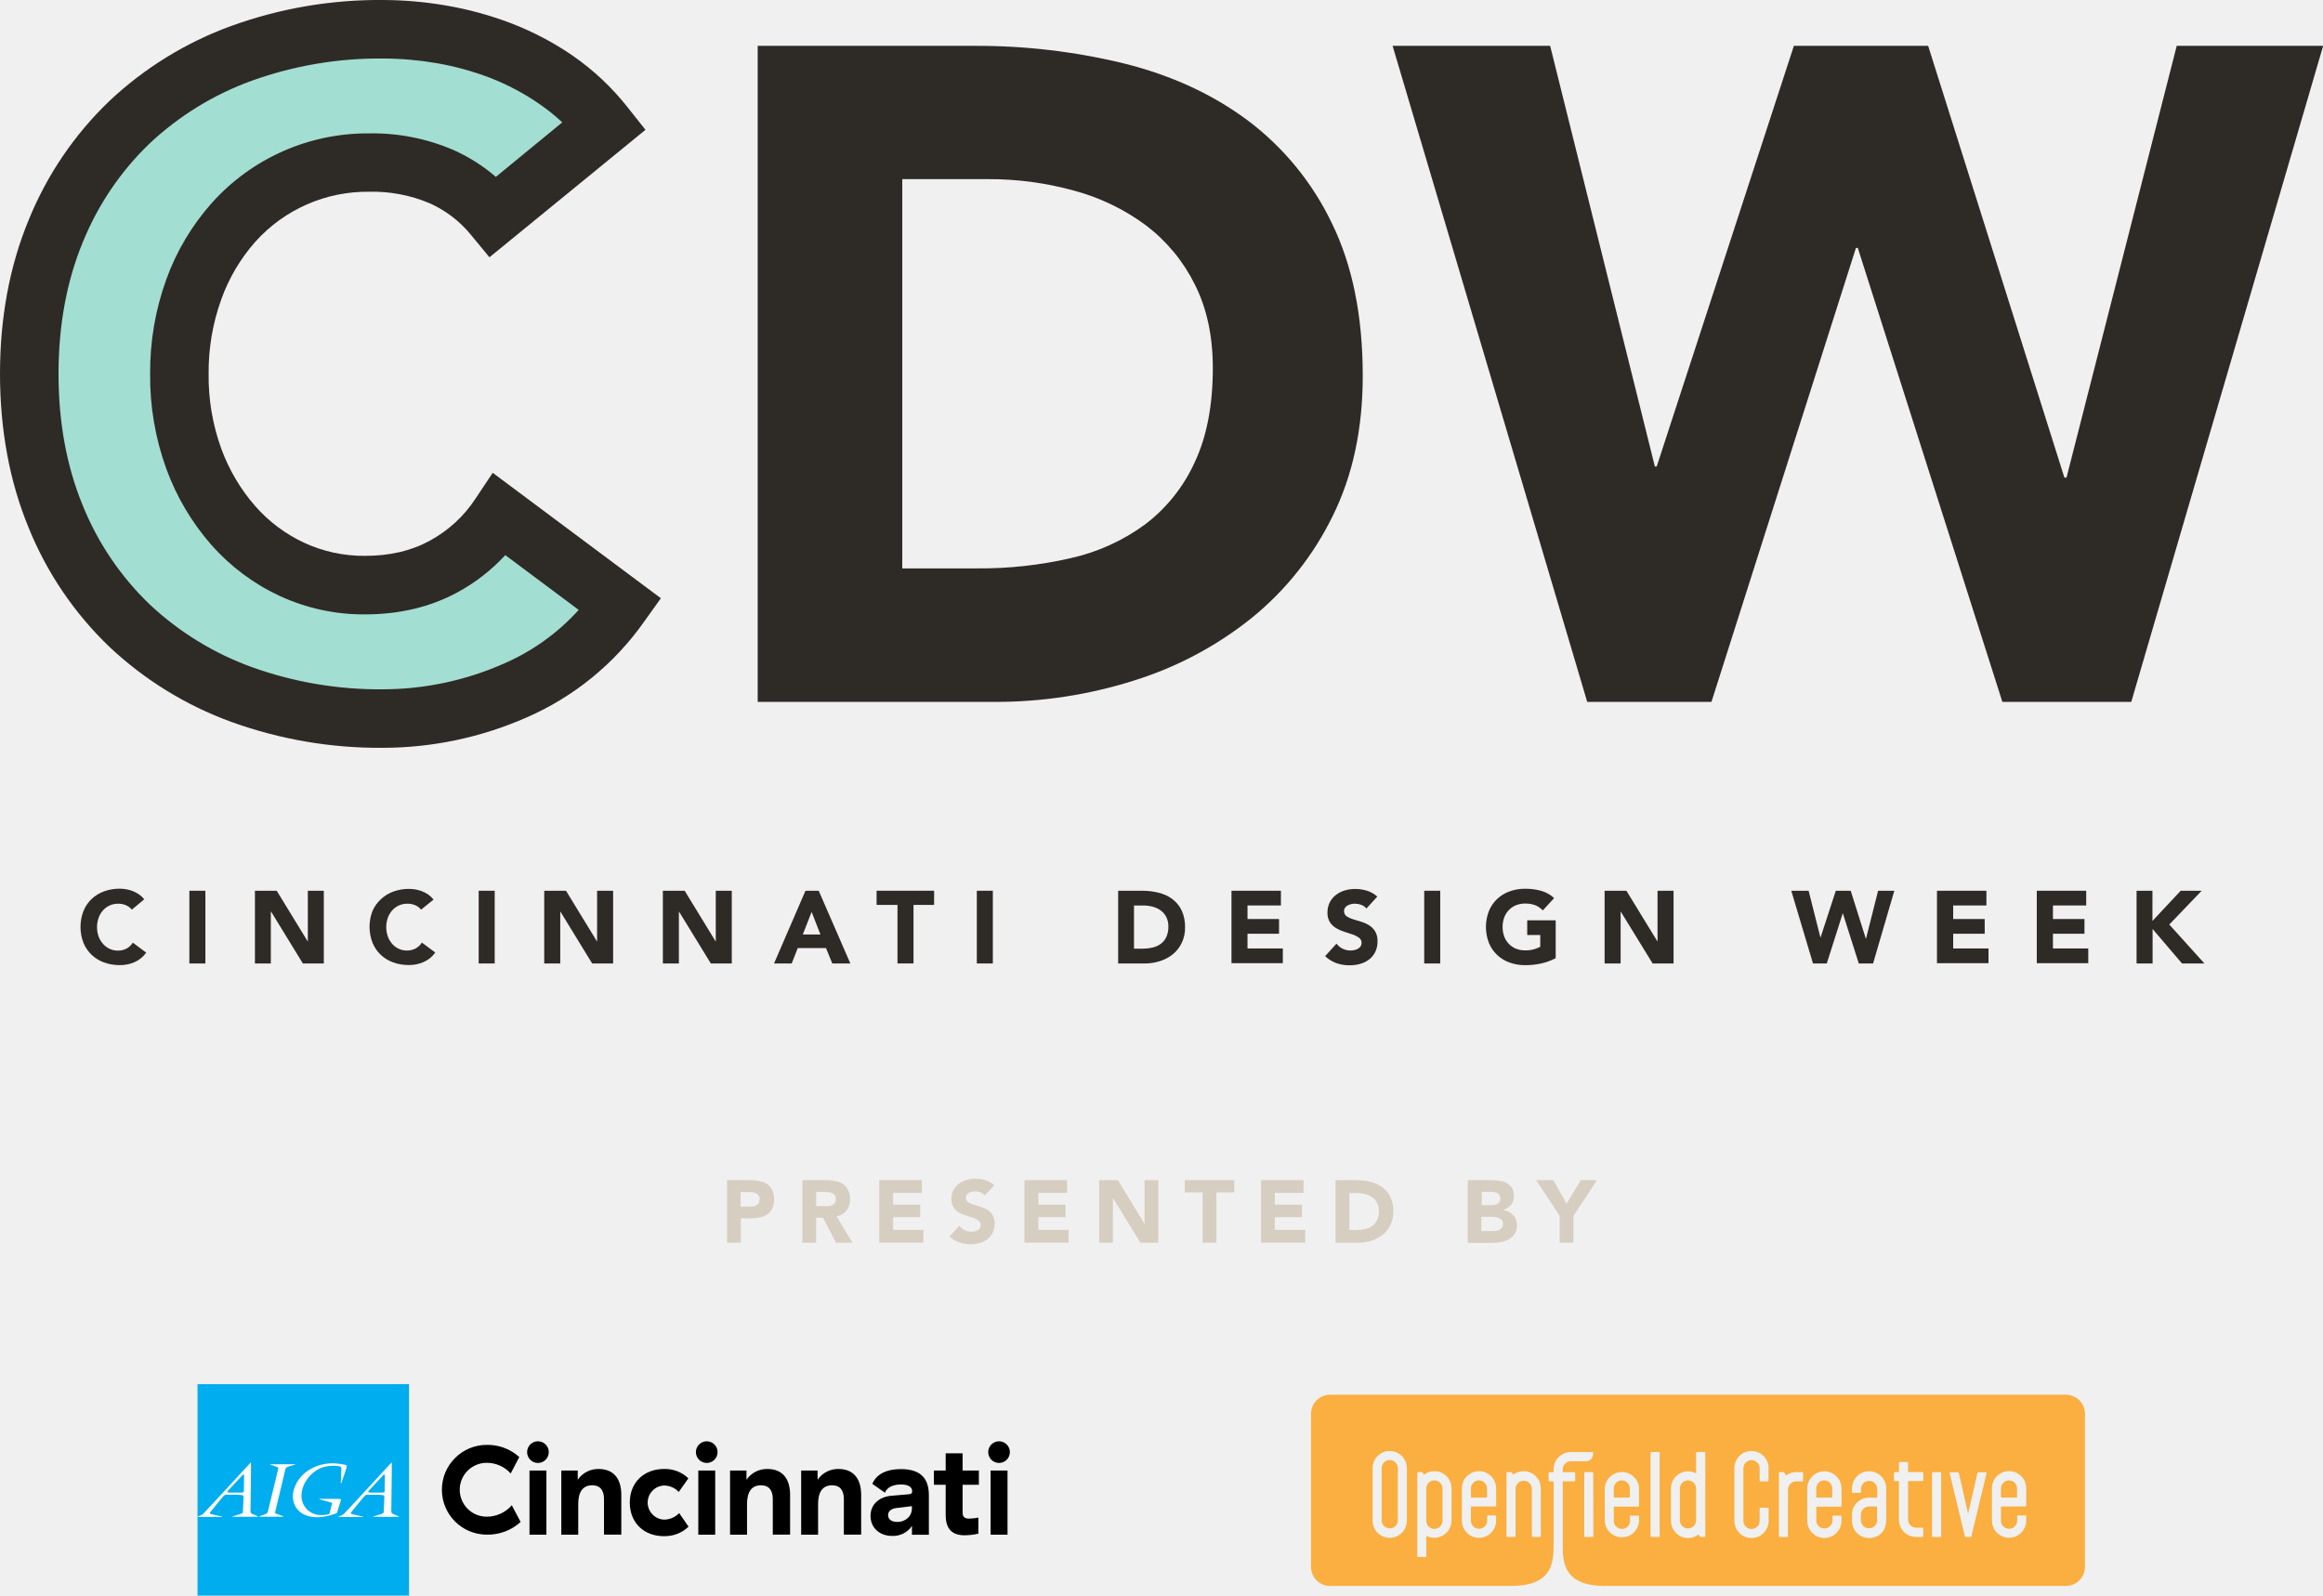
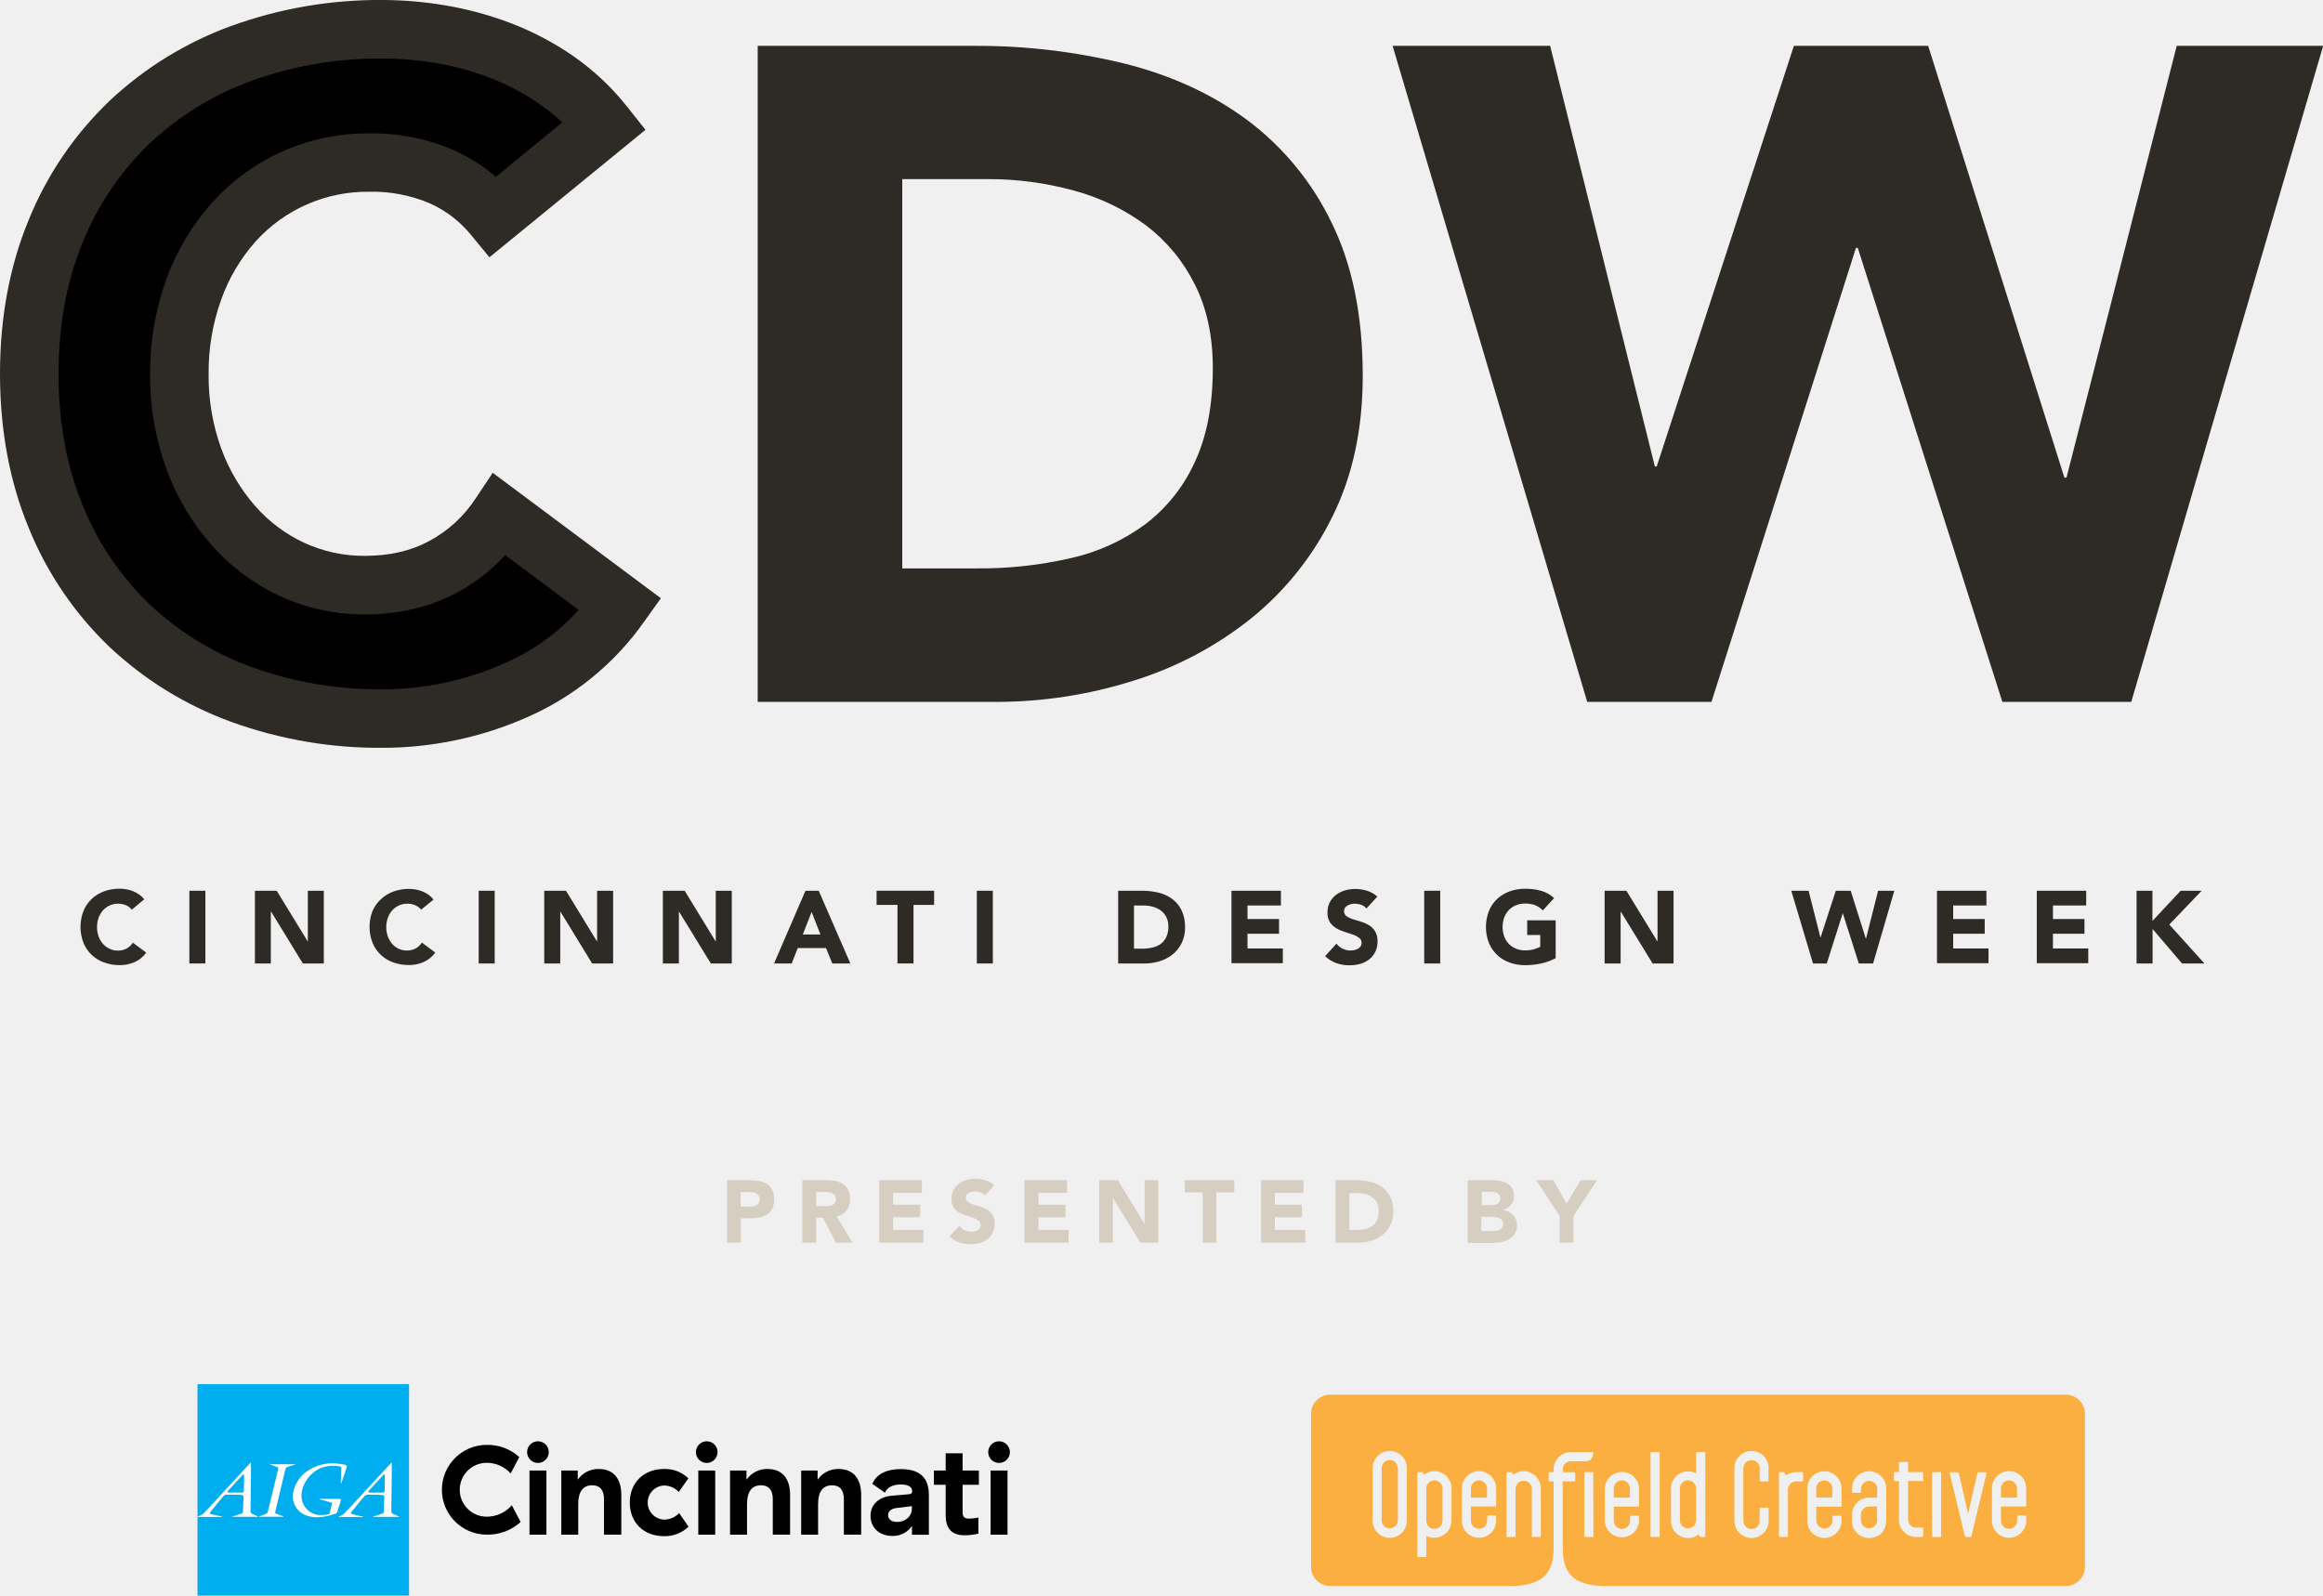
<svg xmlns="http://www.w3.org/2000/svg" id="_31d412ea-1b5f-41cb-b427-8859186d6760" data-name=" 31d412ea-1b5f-41cb-b427-8859186d6760" viewBox="0 0 789.13 542.15">
  <defs>
-     <style>.cls-1{fill:#d6cec0;}.cls-2{fill:#00adee;}.cls-3{fill:#fff;}.cls-4{fill:#2e2a25;}.cls-5{fill:#a3ded2;}.cls-6{fill:#faaf40;}</style>
+     <style>.cls-1{fill:#d6cec0;}.cls-2{fill:#00adee;}.cls-3{fill:#fff;}.cls-4{fill:#2e2a25;}.cls-5{fill:$sage;}.cls-6{fill:#faaf40;}</style>
  </defs>
  <path class="cls-1" d="M247,401h7.89a15.65,15.65,0,0,1,3.12.3,7.11,7.11,0,0,1,2.56,1,5.23,5.23,0,0,1,1.74,2,6.78,6.78,0,0,1,.65,3.13,7.23,7.23,0,0,1-.6,3.15,5.13,5.13,0,0,1-1.65,2,6.69,6.69,0,0,1-2.49,1.07,14.6,14.6,0,0,1-3.12.31h-3.42v8.28H247Zm4.68,9h3.12a6,6,0,0,0,1.21-.12,3.21,3.21,0,0,0,1-.4,2.17,2.17,0,0,0,.75-.78,2.46,2.46,0,0,0,.29-1.25,2.1,2.1,0,0,0-.37-1.3,2.5,2.5,0,0,0-1-.77,4.11,4.11,0,0,0-1.3-.34,13.4,13.4,0,0,0-1.38,0h-2.4v5Z" />
  <path class="cls-1" d="M272.53,401h8.22a14.51,14.51,0,0,1,3.08.32,7.29,7.29,0,0,1,2.55,1,5.24,5.24,0,0,1,1.74,2,6.71,6.71,0,0,1,.65,3.1,6.24,6.24,0,0,1-1.17,3.83,5.27,5.27,0,0,1-3.42,2l5.4,9H284l-4.44-8.49h-2.31v8.49h-4.68V401Zm4.68,8.79h4.09a4.2,4.2,0,0,0,1.27-.27,2.21,2.21,0,0,0,1-.71,2.15,2.15,0,0,0,.38-1.35,2.24,2.24,0,0,0-.33-1.29,2.21,2.21,0,0,0-.84-.73,3.75,3.75,0,0,0-1.17-.35,9.62,9.62,0,0,0-1.29-.09h-3.06v4.79Z" />
  <path class="cls-1" d="M298.74,401h14.43v4.32h-9.78v4h9.21v4.26h-9.21v4.32h10.29v4.32h-15V401Z" />
  <path class="cls-1" d="M334.57,406.19a3.34,3.34,0,0,0-1.54-1.07,5.55,5.55,0,0,0-1.85-.34,4.83,4.83,0,0,0-1,.12,4,4,0,0,0-1,.38,2.21,2.21,0,0,0-.78.67,1.71,1.71,0,0,0-.3,1,1.69,1.69,0,0,0,.72,1.47,6.83,6.83,0,0,0,1.81.87q1.1.36,2.36.72a9.75,9.75,0,0,1,2.36,1,5.58,5.58,0,0,1,1.81,1.77,5.39,5.39,0,0,1,.72,3,6.83,6.83,0,0,1-.66,3.09,6.27,6.27,0,0,1-1.79,2.19,7.6,7.6,0,0,1-2.61,1.29,11.5,11.5,0,0,1-3.13.42,11.37,11.37,0,0,1-3.84-.63,9.62,9.62,0,0,1-3.3-2l3.33-3.66A4.85,4.85,0,0,0,327.7,418a5.11,5.11,0,0,0,3.42.39,3.75,3.75,0,0,0,1-.41,2.27,2.27,0,0,0,.75-.69,1.72,1.72,0,0,0,.29-1,1.8,1.8,0,0,0-.74-1.51,6.76,6.76,0,0,0-1.84-1q-1.11-.39-2.4-.78a10.73,10.73,0,0,1-2.4-1,5.76,5.76,0,0,1-1.84-1.74,5,5,0,0,1-.74-2.85,6.38,6.38,0,0,1,.67-3,6.52,6.52,0,0,1,1.8-2.16,7.82,7.82,0,0,1,2.6-1.3,10.61,10.61,0,0,1,3-.44,11.92,11.92,0,0,1,3.48.51,8,8,0,0,1,3,1.71Z" />
  <path class="cls-1" d="M348.06,401h14.43v4.32h-9.75v4h9.21v4.26h-9.21v4.32H363v4.32H348V401Z" />
  <path class="cls-1" d="M373.39,401h6.36l9,14.76h.06V401h4.68v21.24h-6.1l-9.27-15.12h-.06v15.12h-4.67Z" />
  <path class="cls-1" d="M408.54,405.14h-6.06V401h16.8v4.14h-6.06v17.1h-4.68Z" />
  <path class="cls-1" d="M428.39,401h14.43v4.32h-9.75v4h9.21v4.26h-9.21v4.32h10.32v4.32h-15Z" />
  <path class="cls-1" d="M453.75,401h7a20,20,0,0,1,4.84.57,11.09,11.09,0,0,1,4,1.84,9,9,0,0,1,2.72,3.32,11.12,11.12,0,0,1,1,5,10.09,10.09,0,0,1-1,4.54,9.77,9.77,0,0,1-2.62,3.3,11.59,11.59,0,0,1-3.81,2,14.77,14.77,0,0,1-4.53.69H453.7V401Zm4.64,16.92h2.43a13,13,0,0,0,3-.33,6.45,6.45,0,0,0,2.42-1.09,5.25,5.25,0,0,0,1.6-2,7.13,7.13,0,0,0,.58-3,5.94,5.94,0,0,0-.58-2.71,5.42,5.42,0,0,0-1.58-1.91,6.89,6.89,0,0,0-2.33-1.12,10.32,10.32,0,0,0-2.8-.37h-2.74v12.53Z" />
  <path class="cls-1" d="M498.6,401h7.92a20,20,0,0,1,2.77.2,7.56,7.56,0,0,1,2.5.78,4.8,4.8,0,0,1,1.8,1.63,5,5,0,0,1,.69,2.79,4.45,4.45,0,0,1-1,3,5.52,5.52,0,0,1-2.66,1.7v.06a6,6,0,0,1,1.91.58,5.08,5.08,0,0,1,1.47,1.11,4.74,4.74,0,0,1,1,1.58,5.54,5.54,0,0,1,.33,1.92,5.11,5.11,0,0,1-.72,2.8A5.67,5.67,0,0,1,512.7,421a8.17,8.17,0,0,1-2.57,1,13.71,13.71,0,0,1-2.83.3h-8.7Zm4.68,8.49h3.39a4.77,4.77,0,0,0,1.07-.12,3,3,0,0,0,1-.39,2,2,0,0,0,.67-.72,2.16,2.16,0,0,0,.25-1.08,1.88,1.88,0,0,0-1-1.77,3.5,3.5,0,0,0-1-.34,6.1,6.1,0,0,0-1.11-.11h-3.18v4.53Zm0,8.79h4.2a5.17,5.17,0,0,0,1.09-.12,2.89,2.89,0,0,0,1-.42,2.39,2.39,0,0,0,.74-.78,2.25,2.25,0,0,0,.29-1.17,1.88,1.88,0,0,0-.37-1.21,2.39,2.39,0,0,0-1-.71,4.85,4.85,0,0,0-1.23-.33,9.2,9.2,0,0,0-1.23-.09h-3.54v4.83Z" />
  <path class="cls-1" d="M529.86,413.18l-8-12.18h5.82l4.5,8,4.77-8h5.55l-8,12.18v9.06h-4.68v-9.06Z" />
  <path d="M165.4,490.94a15.91,15.91,0,0,1,11,4.14l-2.92,5.58a10.83,10.83,0,0,0-8.11-3.62,9.15,9.15,0,0,0-.09,18.3,11.23,11.23,0,0,0,8.58-3.88l3,5.67a16.57,16.57,0,0,1-11.5,4.31,15.25,15.25,0,0,1,0-30.5Z" />
  <path d="M182.74,489.72a3.68,3.68,0,0,1,0,7.36h0a3.68,3.68,0,0,1,0-7.36Zm2.88,9.94v21.79h-5.75v-21.8h5.75Z" />
  <path d="M203.35,499.13c5.1,0,7.71,3.31,7.71,8.8v13.51h-5.88V509.37c0-3.27-1.53-4.7-4-4.7-3.36,0-4.75,2.48-4.75,6.36v10.42h-5.75v-21.8h5.58v3.14A8.41,8.41,0,0,1,203.35,499.13Z" />
  <path d="M225.57,499.13a11.43,11.43,0,0,1,8.28,3.18l-3.27,4.62a6.89,6.89,0,0,0-5-2.18,5.8,5.8,0,0,0,0,11.59,7.16,7.16,0,0,0,5.14-2.22l3.18,4.62a11.69,11.69,0,0,1-8.41,3.22c-6.67,0-11.55-4.49-11.55-11.42S218.86,499.13,225.57,499.13Z" />
  <path d="M240.08,489.72a3.68,3.68,0,0,1,0,7.36h0a3.68,3.68,0,0,1,0-7.36Zm2.88,9.94v21.79h-5.75v-21.8H243Z" />
  <path d="M260.69,499.13c5.1,0,7.71,3.31,7.71,8.8v13.51h-5.88V509.37c0-3.27-1.53-4.7-4-4.7-3.36,0-4.75,2.48-4.75,6.36v10.42H248v-21.8h5.58v3.14A8.41,8.41,0,0,1,260.69,499.13Z" />
  <path d="M284.83,499.13c5.1,0,7.71,3.31,7.71,8.8v13.51h-5.88V509.37c0-3.27-1.53-4.7-4-4.7-3.36,0-4.75,2.48-4.75,6.36v10.42h-5.75v-21.8h5.58v3.14A8.41,8.41,0,0,1,284.83,499.13Z" />
  <path d="M306,499.17c6.36,0,9.54,2.79,9.54,8.85v13.46h-5.75v-3a7.7,7.7,0,0,1-6.71,3.4c-4.31,0-7.36-2.79-7.36-6.8s3-6.45,7-6.84l6-.52c.83-.09,1.13-.35,1.13-.87v-.27c0-1.26-1.22-2.18-3.79-2.18-2.27,0-4.62.7-5.45,2.79l-4.27-3C297.72,500.83,301.25,499.17,306,499.17Zm3.79,12.59-5.4.65c-1.79.26-2.7,1.18-2.7,2.4,0,1.39,1.09,2.31,3.09,2.31,3,0,5-2.09,5-4.49v-.87Z" />
  <path d="M327.66,521.66c-4,0-6.41-1.92-6.41-6.89V504.49h-4v-4.84h4v-5.84H327v5.84h5.53v4.84H327V514c0,1.39.7,2,2.18,2a17.94,17.94,0,0,0,3.18-.35v5.45A20.67,20.67,0,0,1,327.66,521.66Z" />
  <path d="M339.38,489.72a3.68,3.68,0,0,1,0,7.36h0a3.68,3.68,0,0,1,0-7.36Zm2.88,9.94v21.79h-5.75v-21.8h5.75Z" />
  <rect class="cls-2" x="67.1" y="470.3" width="71.85" height="71.85" />
  <path class="cls-3" d="M97.64,498.46a1.1,1.1,0,0,0-.69.75c-.08.26-3.38,14.17-3.43,14.41a.52.52,0,0,0,.22.7h.06c.38.16,2.26.82,2.41.88s.11.15,0,.15H88.12c-.15,0-.23,0-.08-.11s2-.72,2.12-.78a1.2,1.2,0,0,0,.78-.65c.08-.3,3.48-14.28,3.54-14.55a.61.61,0,0,0-.3-.81h-.06l-2.36-.82c-.11,0-.11-.11,0-.11h8.49c.1,0,.18.07.06.1l-1.67.49a4,4,0,0,0-.93.33" />
  <path class="cls-3" d="M114,514.28a19.73,19.73,0,0,1-5.82,1.25c-7,.19-9.62-4.73-8.41-9.21a11.84,11.84,0,0,1,4.13-6.12,15.09,15.09,0,0,1,8.82-3,21.08,21.08,0,0,1,4.46.5.63.63,0,0,1,.56.92c0,.15-1.7,5.13-1.75,5.25s-.23.19-.23,0,.21-4.53.2-4.71a.72.72,0,0,0-.48-.9h0a11.89,11.89,0,0,0-6.74.65c-4.28,2-6.77,6.61-6.26,10.27a6.5,6.5,0,0,0,6.65,5.6,8.31,8.31,0,0,0,2.34-.23.63.63,0,0,0,.52-.45c.07-.22.72-2.93.74-3a.41.41,0,0,0-.12-.57h-.08l-4-1.09c-.18,0-.1-.14,0-.14H115c.26,0,1-.06.77.59s-1.18,3.77-1.26,4a.75.75,0,0,1-.51.43" />
  <path class="cls-3" d="M82.84,506.58c0,.37-.15.57-.75.57H77.84c-.66,0-.64-.37-.39-.63s4.7-5.06,4.87-5.26c.31-.36.6-.34.6.15s-.08,4.93-.08,5.18m4.92,8.71c-.2-.08-1.76-.75-2.17-.94a.85.85,0,0,1-.49-.83c0-.25.23-16.4.16-16.53a.12.12,0,0,0-.16,0h0c-.26.26-15.87,17.26-16.15,17.44a7.41,7.41,0,0,1-1.72.84H67.1v.13h8.33c.11,0,.14-.1,0-.12-.61-.12-3.26-.67-3.72-.81s-.49-.39-.31-.63,4.34-5.42,4.65-5.65a1.53,1.53,0,0,1,1.21-.34h2.66a21.71,21.71,0,0,1,2.25.13.58.58,0,0,1,.56.75c0,.22-.18,4-.2,4.67s-.13.76-.56.91c-.21.06-3,1-3.13,1s0,.06,0,.06h8.73c.13,0,.18-.07.1-.11" />
  <path class="cls-3" d="M130.68,506.58c0,.37-.16.57-.76.57h-4.26c-.65,0-.64-.37-.39-.63s4.71-5.06,4.87-5.26c.33-.36.6-.34.6.15s-.07,4.93-.07,5.18m4.92,8.71-2.17-.94a.83.83,0,0,1-.49-.83c0-.25.23-16.4.16-16.53a.12.12,0,0,0-.16,0h0c-.26.26-15.86,17.26-16.16,17.44a8.45,8.45,0,0,1-1.71.87c-.06,0-.06.12,0,.12h8.23c.11,0,.13-.1.05-.12-.61-.12-3.26-.67-3.72-.81s-.49-.39-.33-.63,4.36-5.42,4.65-5.65a1.59,1.59,0,0,1,1.23-.34h2.66A21.7,21.7,0,0,1,130,508a.58.58,0,0,1,.56.75c0,.22-.18,4-.2,4.67s-.13.76-.56.91c-.23.06-3,1-3.13,1s0,.06,0,.06h8.74c.13,0,.18-.07.1-.11" />
  <path class="cls-4" d="M44.79,309.08a5.35,5.35,0,0,0-2-1.5,6.56,6.56,0,0,0-2.7-.52A6.77,6.77,0,0,0,35,309.31a7.74,7.74,0,0,0-1.5,2.53,9.64,9.64,0,0,0,0,6.37,7.94,7.94,0,0,0,1.5,2.51,6.72,6.72,0,0,0,2.22,1.66A6.41,6.41,0,0,0,40,323a6.14,6.14,0,0,0,3-.7,5.91,5.91,0,0,0,2.13-2l4.54,3.38a9.44,9.44,0,0,1-4,3.25,12.3,12.3,0,0,1-5,1,15.22,15.22,0,0,1-5.34-.91,12.19,12.19,0,0,1-4.22-2.6,11.78,11.78,0,0,1-2.77-4.1,15,15,0,0,1,0-10.75,11.79,11.79,0,0,1,2.77-4.1,12.23,12.23,0,0,1,4.22-2.6,15.22,15.22,0,0,1,5.34-.91,13.15,13.15,0,0,1,2.18.19,11.92,11.92,0,0,1,2.23.61,10,10,0,0,1,2.11,1.12A8.43,8.43,0,0,1,49,305.56Z" />
  <path class="cls-4" d="M64.33,302.66h5.44v24.71H64.33Z" />
  <path class="cls-4" d="M86.6,302.66H94l10.5,17.17h.07V302.66H110v24.71h-7.12L92.11,309.78H92v17.59H86.6Z" />
  <path class="cls-4" d="M143.06,309.08a5.35,5.35,0,0,0-2-1.5,6.56,6.56,0,0,0-2.7-.52,6.77,6.77,0,0,0-5.11,2.25,7.74,7.74,0,0,0-1.5,2.53,9.64,9.64,0,0,0,0,6.37,7.94,7.94,0,0,0,1.48,2.51,6.72,6.72,0,0,0,2.22,1.66,6.41,6.41,0,0,0,2.74.59,6.14,6.14,0,0,0,3-.7,5.91,5.91,0,0,0,2.13-2l4.54,3.38a9.44,9.44,0,0,1-4,3.25,12.3,12.3,0,0,1-5,1,15.22,15.22,0,0,1-5.34-.91,12.19,12.19,0,0,1-4.22-2.6,11.78,11.78,0,0,1-2.77-4.1,15,15,0,0,1,0-10.75,11.79,11.79,0,0,1,2.86-4,12.23,12.23,0,0,1,4.22-2.6,15.22,15.22,0,0,1,5.34-.91,13.15,13.15,0,0,1,2.18.19,11.92,11.92,0,0,1,2.23.61,10,10,0,0,1,2.11,1.12,8.43,8.43,0,0,1,1.81,1.71Z" />
  <path class="cls-4" d="M162.61,302.66h5.44v24.71h-5.44Z" />
  <path class="cls-4" d="M184.87,302.66h7.4l10.5,17.17h.07V302.66h5.44v24.71h-7.12l-10.77-17.59h-.07v17.59h-5.44V302.66Z" />
  <path class="cls-4" d="M225.18,302.66h7.4l10.5,17.17h.07V302.66h5.44v24.71h-7.12l-10.78-17.59h-.07v17.59h-5.44Z" />
  <path class="cls-4" d="M273.62,302.66h4.5l10.75,24.71h-6.14l-2.13-5.23H271l-2.06,5.23h-6Zm2.09,7.19-3,7.68h6Z" />
  <path class="cls-4" d="M304.78,307.47h-7v-4.82h19.54v4.82h-7v19.89h-5.44V307.47Z" />
  <path class="cls-4" d="M331.83,302.66h5.44v24.71h-5.44Z" />
  <path class="cls-4" d="M379.77,302.66h8.17a23.3,23.3,0,0,1,5.64.66,12.91,12.91,0,0,1,4.66,2.15,10.53,10.53,0,0,1,3.16,3.86,12.92,12.92,0,0,1,1.17,5.76,11.74,11.74,0,0,1-1.13,5.29,11.36,11.36,0,0,1-3,3.84,13.51,13.51,0,0,1-4.43,2.36,17.22,17.22,0,0,1-5.27.8h-8.9V302.66Zm5.44,19.68H388a15.2,15.2,0,0,0,3.51-.38,7.49,7.49,0,0,0,2.84-1.28,6.1,6.1,0,0,0,1.87-2.34,8.28,8.28,0,0,0,.68-3.54,6.89,6.89,0,0,0-.68-3.16,6.3,6.3,0,0,0-1.83-2.22,8,8,0,0,0-2.7-1.31,12,12,0,0,0-3.26-.44h-3.21v14.66Z" />
  <path class="cls-4" d="M418.34,302.66h16.79v5H423.78v4.61h10.71v5H423.78v5h12v5H418.34Z" />
  <path class="cls-4" d="M464.19,308.69a3.88,3.88,0,0,0-1.8-1.24,6.45,6.45,0,0,0-2.15-.4,5.66,5.66,0,0,0-1.22.14,4.69,4.69,0,0,0-1.19.44,2.59,2.59,0,0,0-.91.78,2.18,2.18,0,0,0,.49,2.9,7.94,7.94,0,0,0,2.11,1q1.27.42,2.74.84a11.3,11.3,0,0,1,2.74,1.19,6.48,6.48,0,0,1,2.11,2.06,6.27,6.27,0,0,1,.84,3.45,8,8,0,0,1-.77,3.59A7.29,7.29,0,0,1,465.1,326a8.83,8.83,0,0,1-3,1.5,13.36,13.36,0,0,1-3.65.49,13.21,13.21,0,0,1-4.47-.73,11.17,11.17,0,0,1-3.84-2.37l3.87-4.26a5.65,5.65,0,0,0,2.11,1.73,5.91,5.91,0,0,0,4,.45,4.42,4.42,0,0,0,1.22-.47,2.64,2.64,0,0,0,.87-.8,2,2,0,0,0,.33-1.15,2.09,2.09,0,0,0-.86-1.76,7.92,7.92,0,0,0-2.15-1.1q-1.29-.45-2.79-.91a12.54,12.54,0,0,1-2.79-1.22,6.74,6.74,0,0,1-2.15-2,5.79,5.79,0,0,1-.85-3.32,7.42,7.42,0,0,1,.78-3.49,7.58,7.58,0,0,1,2.09-2.51,9.12,9.12,0,0,1,3-1.52,12.38,12.38,0,0,1,3.53-.51,13.86,13.86,0,0,1,4,.59,9.36,9.36,0,0,1,3.53,2Z" />
  <path class="cls-4" d="M483.81,302.66h5.44v24.71h-5.44Z" />
  <path class="cls-4" d="M528.44,325.58a19.7,19.7,0,0,1-5,1.81,25.61,25.61,0,0,1-5.34.56,15.22,15.22,0,0,1-5.34-.91,12.19,12.19,0,0,1-4.22-2.6,11.78,11.78,0,0,1-2.77-4.1,15,15,0,0,1,0-10.75,11.79,11.79,0,0,1,2.77-4.1,12.23,12.23,0,0,1,4.22-2.6,15.22,15.22,0,0,1,5.34-.91,19.81,19.81,0,0,1,5.46.71,10.71,10.71,0,0,1,4.38,2.46l-3.84,4.19a7.67,7.67,0,0,0-2.51-1.74,9,9,0,0,0-3.49-.59,8.09,8.09,0,0,0-3.16.59,7.08,7.08,0,0,0-2.42,1.66,7.28,7.28,0,0,0-1.55,2.53,9.64,9.64,0,0,0,0,6.37,7.31,7.31,0,0,0,1.55,2.51,7.08,7.08,0,0,0,2.42,1.66,8.09,8.09,0,0,0,3.16.59,10.42,10.42,0,0,0,3.07-.4,11.58,11.58,0,0,0,2.06-.82v-4H518.8v-5h9.67v12.88Z" />
  <path class="cls-4" d="M545.09,302.66h7.4L563,319.83h.07V302.66h5.44v24.71H561.4l-10.8-17.59h-.07v17.59h-5.44Z" />
  <path class="cls-4" d="M608.5,302.66h5.89l4,15.84h.07l5.17-15.84h5.06l5.13,16.26h.07L638,302.66h5.51l-7.22,24.71h-4.85L626,310.27h0l-5.44,17.1h-4.68Z" />
  <path class="cls-4" d="M658,302.66h16.79v5H663.5v4.61h10.71v5H663.5v5h12v5H658Z" />
  <path class="cls-4" d="M691.9,302.66h16.79v5h-11.3v4.61H708.1v5H697.39v5h12v5H691.9Z" />
  <path class="cls-4" d="M725.75,302.66h5.44v10.26l9.6-10.26h7.12l-11,11.48,11.94,13.23h-7.61l-10-11.73v11.73H725.8V302.66Z" />
  <path class="cls-5" d="M167.66,73.53A48.24,48.24,0,0,0,149.87,60q-10.55-4.72-24.4-4.72a61,61,0,0,0-46.08,20.3A69.64,69.64,0,0,0,65.82,98.4a82,82,0,0,0-4.88,28.65,81.62,81.62,0,0,0,4.88,28.8A71.52,71.52,0,0,0,79.2,178.52a60.54,60.54,0,0,0,20,15,57.76,57.76,0,0,0,24.71,5.35q15.11,0,26.76-6.3a53.27,53.27,0,0,0,19.2-17.63l40.92,30.54a85.22,85.22,0,0,1-35.89,29.28,111.05,111.05,0,0,1-44.7,9.44A137.32,137.32,0,0,1,82,236a110.17,110.17,0,0,1-38.09-23.45,106.31,106.31,0,0,1-25-37q-9-21.72-9-48.48t9-48.48a106.37,106.37,0,0,1,25-37A110.33,110.33,0,0,1,82,18.12a137.33,137.33,0,0,1,48.2-8.18,118.36,118.36,0,0,1,19.68,1.73A106.54,106.54,0,0,1,170,17.18a89.91,89.91,0,0,1,19,10.07,76,76,0,0,1,16.36,15.43Z" />
  <path class="cls-4" d="M130.19,254.09a147.82,147.82,0,0,1-51.63-8.81,120.55,120.55,0,0,1-41.47-25.57,116.65,116.65,0,0,1-27.36-40.4C3.28,163.69,0,146.1,0,127S3.27,90.39,9.73,74.77A116.71,116.71,0,0,1,37.09,34.38,120.72,120.72,0,0,1,78.57,8.81,147.87,147.87,0,0,1,130.19,0a128.77,128.77,0,0,1,21.33,1.87,116.94,116.94,0,0,1,22,6A100.27,100.27,0,0,1,194.67,19a86.29,86.29,0,0,1,18.51,17.43l6.09,7.68-53,43.31L160,79.82A38.09,38.09,0,0,0,145.81,69a49.69,49.69,0,0,0-20.34-3.85,51.11,51.11,0,0,0-38.74,17A60.1,60.1,0,0,0,75.14,101.8,72.52,72.52,0,0,0,70.87,127a72.13,72.13,0,0,0,4.25,25.32,62,62,0,0,0,11.51,19.56,50.29,50.29,0,0,0,16.76,12.57,48.17,48.17,0,0,0,20.52,4.42c8.48,0,15.69-1.67,22-5.1a43.08,43.08,0,0,0,15.66-14.4l5.81-8.72,57.12,42.62-5.66,7.92a95.41,95.41,0,0,1-40,32.61A121.45,121.45,0,0,1,130.19,254.09Zm0-234.21a128.1,128.1,0,0,0-44.7,7.56,101,101,0,0,0-34.7,21.34A97,97,0,0,0,28.1,82.36c-5.46,13.22-8.22,28.22-8.22,44.68s2.77,31.48,8.22,44.69a96.94,96.94,0,0,0,22.69,33.58,100.8,100.8,0,0,0,34.7,21.34,128.06,128.06,0,0,0,44.71,7.56,101.67,101.67,0,0,0,40.73-8.63,73.7,73.7,0,0,0,25.66-18.35l-24.94-18.61a62.66,62.66,0,0,1-16.26,12.65c-9.19,5-19.78,7.49-31.48,7.49A67.9,67.9,0,0,1,95,202.48,70.72,70.72,0,0,1,71.76,185.1a81.73,81.73,0,0,1-15.25-25.78A91.89,91.89,0,0,1,51,127a92.28,92.28,0,0,1,5.5-32.09,79.84,79.84,0,0,1,15.5-26,71,71,0,0,1,53.5-23.59A69.31,69.31,0,0,1,154,50.95a58.75,58.75,0,0,1,14.45,9.15L191,41.58a63.64,63.64,0,0,0-7.63-6.15,80.45,80.45,0,0,0-16.94-9,97,97,0,0,0-18.27-5,108.88,108.88,0,0,0-18-1.55Z" />
  <path class="cls-4" d="M257.39,15.58h73.66a210.41,210.41,0,0,1,50.84,6q24.08,6,42,19.36a94.91,94.91,0,0,1,28.49,34.79q10.54,21.41,10.55,51.94,0,27.08-10.23,47.69A102.57,102.57,0,0,1,425.16,210a121.73,121.73,0,0,1-40,21.25,155.16,155.16,0,0,1-47.53,7.24H257.39ZM306.5,193.13H332a137.06,137.06,0,0,0,31.64-3.46A67.6,67.6,0,0,0,389,178.18a55.12,55.12,0,0,0,16.84-21.09Q412,144,412,125.09q0-16.36-6.14-28.49a57,57,0,0,0-16.53-20,72.48,72.48,0,0,0-24.4-11.81,108.45,108.45,0,0,0-29.43-3.93h-29V193.13Z" />
  <path class="cls-4" d="M473.07,15.58h53.52L562.16,158.5h.63l46.6-142.92H655l46.28,146.7H702l37.44-146.7h49.74L724,238.48H680.21L631.1,84.23h-.63L581.39,238.48H539.18Z" />
  <path class="cls-6" d="M487.25,503a2.76,2.76,0,0,0-2.74,2.74v11a2.76,2.76,0,0,0,5.52,0v-11A2.77,2.77,0,0,0,487.25,503Z" />
  <path class="cls-6" d="M472.08,496.09a2.76,2.76,0,0,0-2.73,2.74v17.88a2.76,2.76,0,0,0,5.51,0V498.84A2.77,2.77,0,0,0,472.08,496.09Z" />
  <path class="cls-6" d="M502.43,503a2.76,2.76,0,0,0-2.74,2.74v2.87a.23.23,0,0,0,.22.24h5a.24.24,0,0,0,.24-.24v-2.87A2.77,2.77,0,0,0,502.43,503Z" />
  <path class="cls-6" d="M682.47,503a2.76,2.76,0,0,0-2.74,2.74v2.87a.24.24,0,0,0,.23.24h5a.24.24,0,0,0,.24-.24v-2.87A2.77,2.77,0,0,0,682.47,503Z" />
  <path class="cls-6" d="M637.42,511.89h-2.64a2.78,2.78,0,0,0-2.63,2.72v2.09a2.76,2.76,0,0,0,5.51,0v-4.59A.24.24,0,0,0,637.42,511.89Z" />
  <path class="cls-6" d="M701.81,473.9h-250a6.46,6.46,0,0,0-6.44,6.44v52.09a6.46,6.46,0,0,0,6.44,6.44h62.3c12.46-.3,13.66-7,13.66-13.54v-22H526.3a.24.24,0,0,1-.24-.24v-2.62a.24.24,0,0,1,.24-.24h1.47v-1a5.83,5.83,0,0,1,5.82-5.84h7.63s.23,3.1-2.51,3.1h-5.12a2.74,2.74,0,0,0-2.73,2.74v1h4a.24.24,0,0,1,.24.24v2.62a.24.24,0,0,1-.24.24h-4v22c0,6.57,1.13,13.25,13.68,13.54H701.81a6.47,6.47,0,0,0,6.45-6.44V480.34A6.47,6.47,0,0,0,701.81,473.9ZM477.92,516.71a5.82,5.82,0,0,1-11.64,0V498.84a5.82,5.82,0,0,1,11.64,0Zm15.17,0a5.88,5.88,0,0,1-8.58,5.15v1.07h0v5.87a.24.24,0,0,1-.24.24H481.7a.24.24,0,0,1-.24-.24V500.44a.24.24,0,0,1,.24-.24H483c.13,0,.22.06.34.24s.12.17.39.62a5.73,5.73,0,0,1,3.52-1.18,5.81,5.81,0,0,1,5.84,5.78s0,0,0,.05Zm15.17-6.22v1.15a.24.24,0,0,1-.24.24h-8.34v4.82a2.76,2.76,0,0,0,5.52,0v-1.54a.23.23,0,0,1,.22-.24H508a.24.24,0,0,1,.24.24v1.54a5.82,5.82,0,0,1-11.64,0v-11a5.82,5.82,0,0,1,11.64,0Zm15.17-3.44V522a.24.24,0,0,1-.23.24h-2.6a.23.23,0,0,1-.23-.23h0V505.72a2.77,2.77,0,0,0-5.53,0V522a.24.24,0,0,1-.24.24H512a.24.24,0,0,1-.24-.24V500.44a.24.24,0,0,1,.24-.24h1.31c.13,0,.22.06.34.24s.12.17.39.62a5.74,5.74,0,0,1,3.52-1.18,5.81,5.81,0,0,1,5.84,5.78s0,0,0,.05ZM541.28,522a.24.24,0,0,1-.24.24h-2.62a.24.24,0,0,1-.24-.24V500.44a.24.24,0,0,1,.24-.24H541a.24.24,0,0,1,.24.24Zm15.51-11.46v1.15a.24.24,0,0,1-.24.24h-8.34v4.82a2.76,2.76,0,1,0,5.52,0v-1.54a.23.23,0,0,1,.22-.24h2.6a.24.24,0,0,1,.24.24v1.54a5.83,5.83,0,0,1-11.65,0v-11a5.83,5.83,0,0,1,11.65,0Zm7,11.46a.24.24,0,0,1-.24.24h-2.62a.24.24,0,0,1-.24-.24V493.6a.24.24,0,0,1,.24-.24h2.62a.24.24,0,0,1,.24.24Zm15.5-28.35V522a.24.24,0,0,1-.24.24h-1.31c-.13,0-.23-.06-.35-.24s-.12-.17-.39-.62a5.76,5.76,0,0,1-3.56,1.22,5.83,5.83,0,0,1-5.8-5.84v-11a5.81,5.81,0,0,1,5.79-5.83h0a5.92,5.92,0,0,1,2.74.67v-7a.25.25,0,0,1,0-.12v-.12h3.07Zm21.48,5.58v3.89a.24.24,0,0,1-.24.24H598a.24.24,0,0,1-.24-.24v-4.23a2.76,2.76,0,0,0-5.52,0v17.88a2.76,2.76,0,1,0,5.52,0h0v-4.24a.24.24,0,0,1,.24-.24h2.57a.24.24,0,0,1,.24.24v4.24a5.82,5.82,0,0,1-11.64,0V498.84a5.82,5.82,0,0,1,11.64,0Zm11.75,3.89a.24.24,0,0,1-.24.24h-2.14a2.77,2.77,0,0,0-2.77,2.74v15.13h0V522a.24.24,0,0,1-.24.24h-2.59a.23.23,0,0,1-.23-.23h0V500.44a.24.24,0,0,1,.24-.24h1.31c.13,0,.22.06.34.24s.12.17.54.87a5.79,5.79,0,0,1,3.37-1.11h2.18a.23.23,0,0,1,.24.22h0Zm13.07,7.43v1.15a.24.24,0,0,1-.23.24H617v4.82a2.76,2.76,0,0,0,5.51,0v-1.54a.23.23,0,0,1,.22-.24h2.61a.23.23,0,0,1,.23.23h0v1.54a5.82,5.82,0,1,1-11.64,0v-11a5.82,5.82,0,0,1,11.64,0Zm15.17,5.68c0,5.82-4.47,6.37-5.84,6.37a5.83,5.83,0,0,1-5.8-5.84v-2.09a5.81,5.81,0,0,1,5.82-5.8h2.76v-3.1a2.76,2.76,0,0,0-5.51,0v.82h0V507a.24.24,0,0,1-.24.24h-2.59a.24.24,0,0,1-.23-.24v-1.27a5.82,5.82,0,0,1,11.64,0ZM653.33,503a.24.24,0,0,1-.24.24h-4.91v13.09a2.73,2.73,0,0,0,2.72,2.74h2.18a.23.23,0,0,1,.24.22s0,0,0,0V522a.24.24,0,0,1-.24.24h-2.17a5.84,5.84,0,0,1-5.83-5.84V503.26h-1.46a.24.24,0,0,1-.24-.24v-2.59a.23.23,0,0,1,.23-.23h1.47V497a.24.24,0,0,1,.24-.24h2.62a.24.24,0,0,1,.24.24v3.18h4.91a.23.23,0,0,1,.24.22h0Zm6.09,19a.24.24,0,0,1-.24.24h-2.62a.24.24,0,0,1-.24-.24V500.44a.24.24,0,0,1,.24-.24h2.62a.24.24,0,0,1,.24.24Zm15.43-21.51-.27,1.16h0L669.68,522h0a.24.24,0,0,1-.24.24h-1.73a.23.23,0,0,1-.23-.23h0l-5.06-21h0l-.12-.52c0-.17.1-.24.24-.24h2.55a.29.29,0,0,1,.33.24h0l3.15,13.86,2.92-12.7h0l.25-1.16a.29.29,0,0,1,.33-.24h2.54c.14,0,.29,0,.24.2Zm13.46,10v1.15a.24.24,0,0,1-.24.24h-8.34v4.82a2.76,2.76,0,0,0,5.52,0v-1.54a.23.23,0,0,1,.22-.24h2.6a.23.23,0,0,1,.24.22s0,0,0,0v1.54a5.82,5.82,0,0,1-11.64,0h0v-11a5.82,5.82,0,1,1,11.64,0Z" />
  <path class="cls-6" d="M619.71,503a2.76,2.76,0,0,0-2.74,2.74v2.87a.23.23,0,0,0,.22.24h5a.24.24,0,0,0,.24-.24v-2.87A2.77,2.77,0,0,0,619.71,503Z" />
  <path class="cls-6" d="M573.4,503a2.76,2.76,0,0,0-2.74,2.74v11a2.76,2.76,0,0,0,5.51,0v-11A2.77,2.77,0,0,0,573.4,503Z" />
  <path class="cls-6" d="M550.94,503a2.76,2.76,0,0,0-2.74,2.74v2.87a.23.23,0,0,0,.22.24h5a.24.24,0,0,0,.24-.24v-2.87A2.77,2.77,0,0,0,550.94,503Z" />
</svg>
